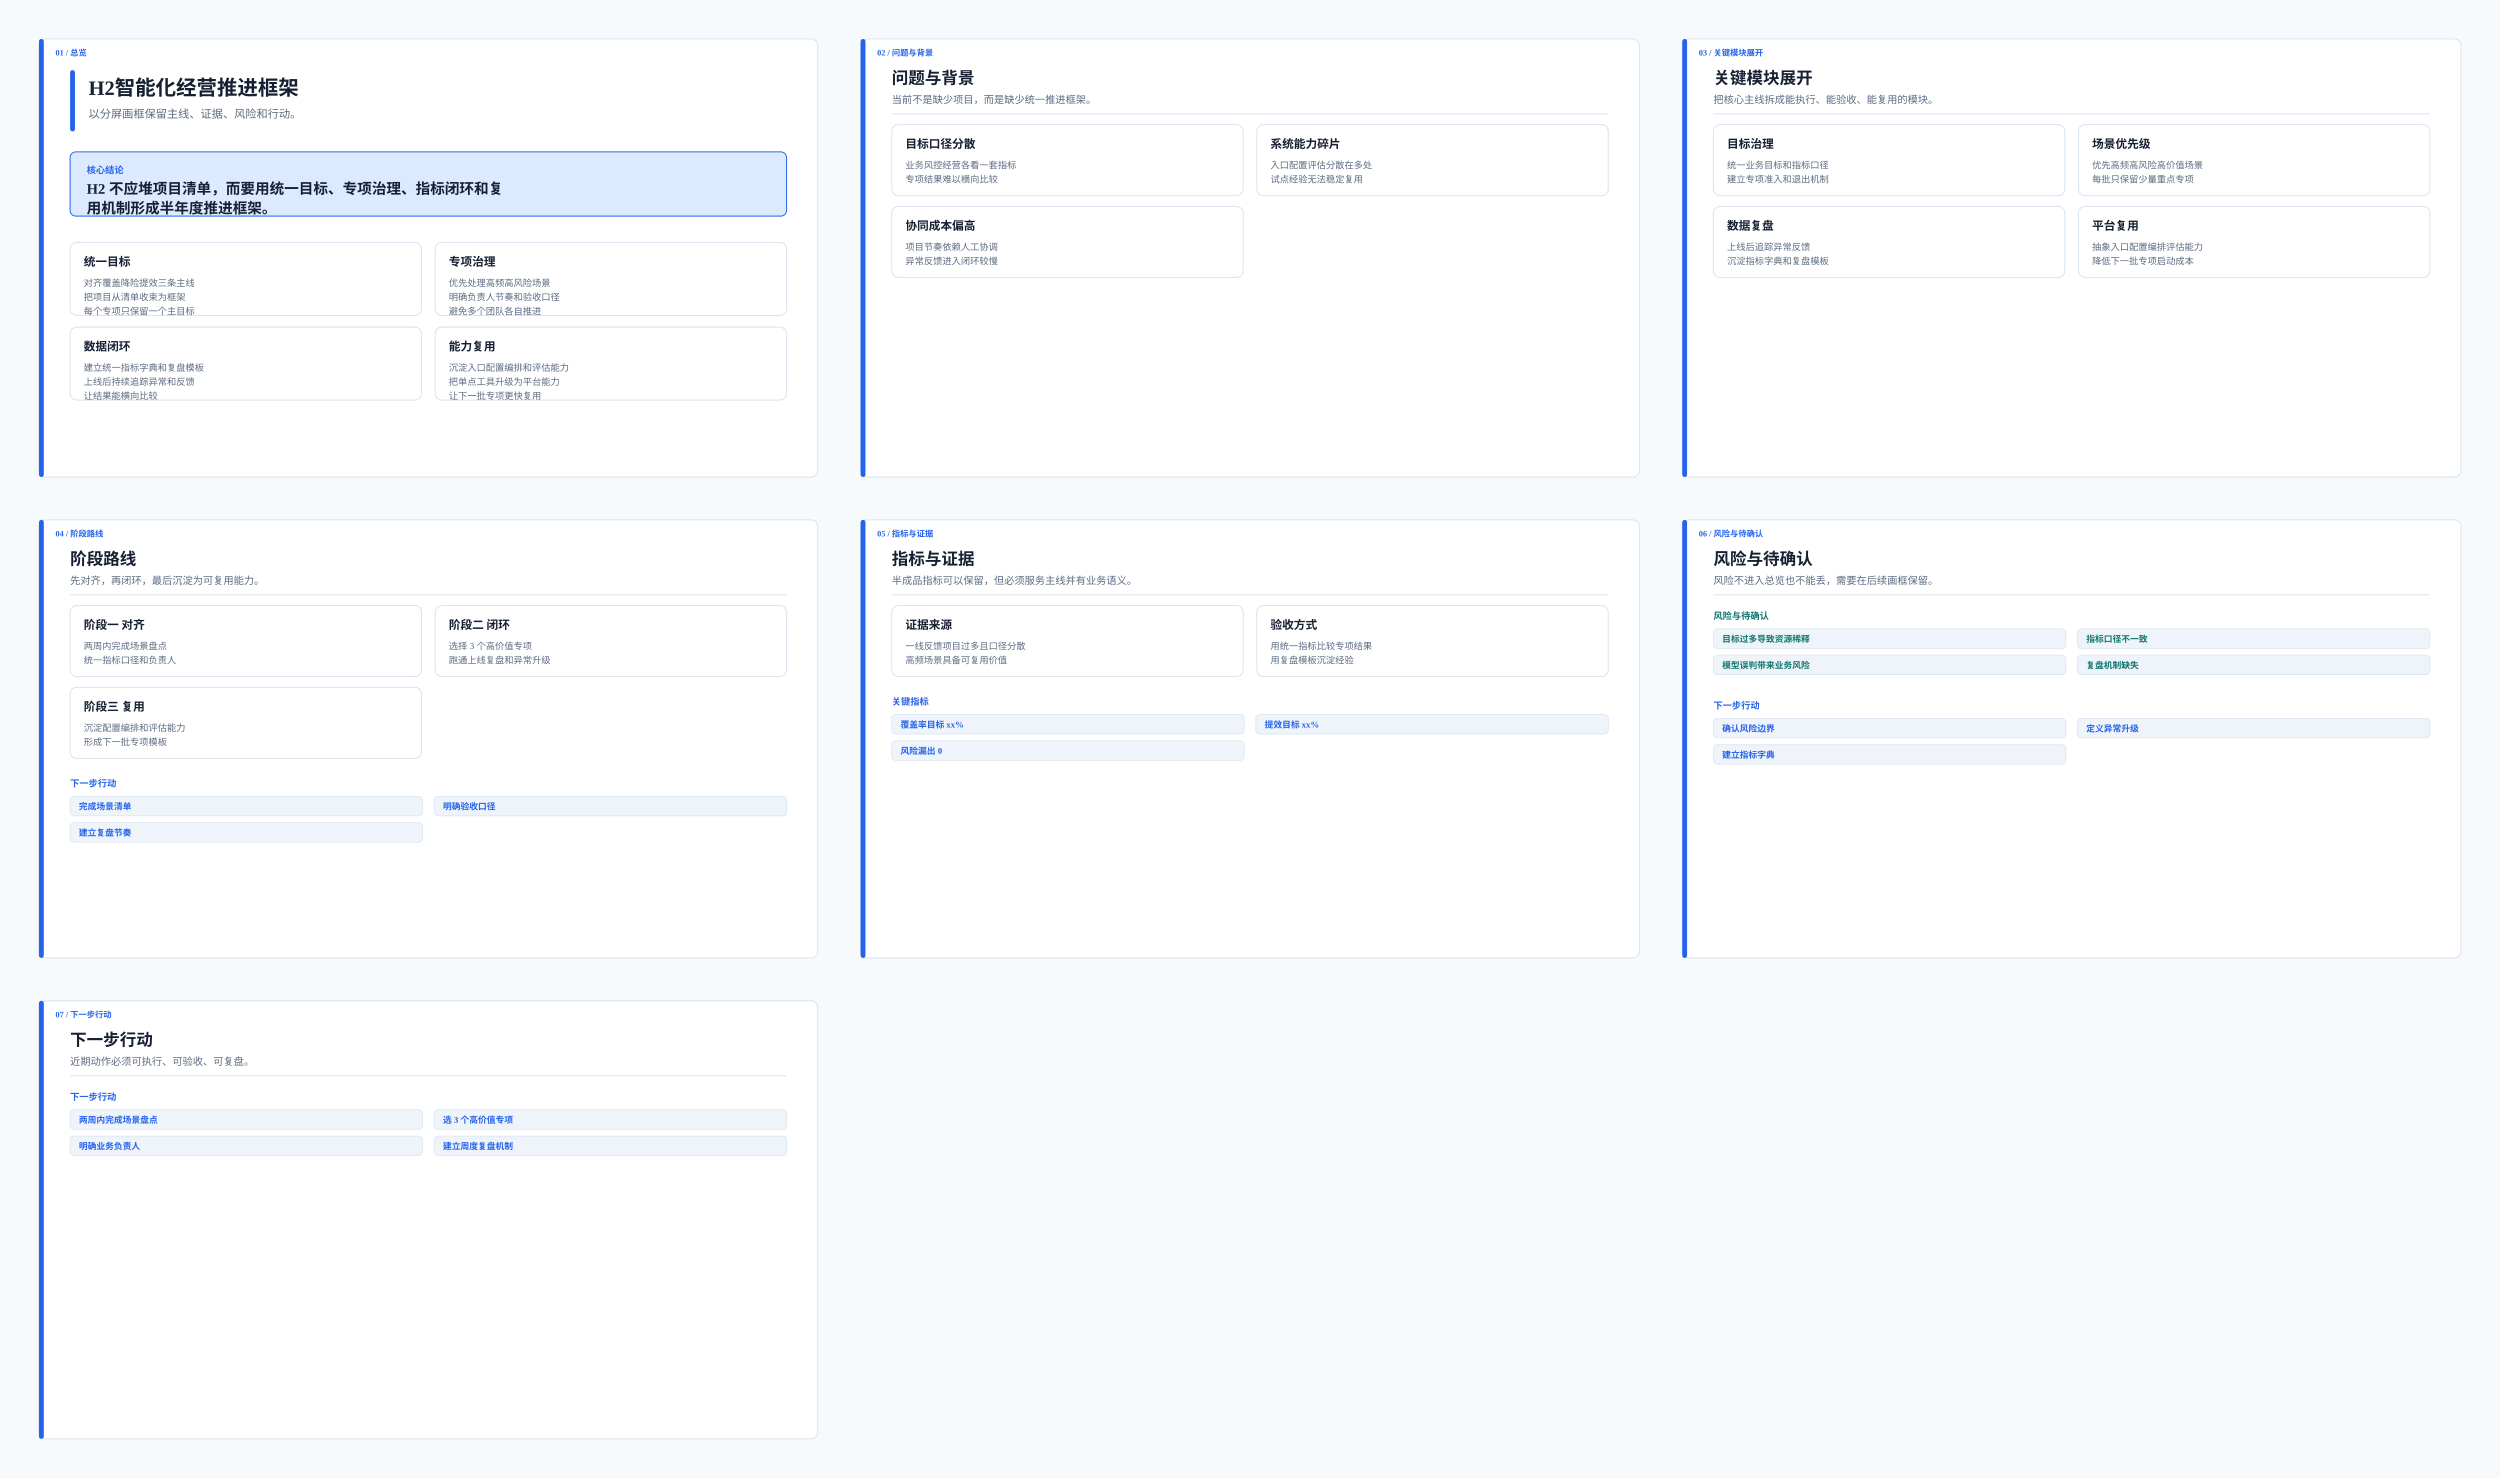
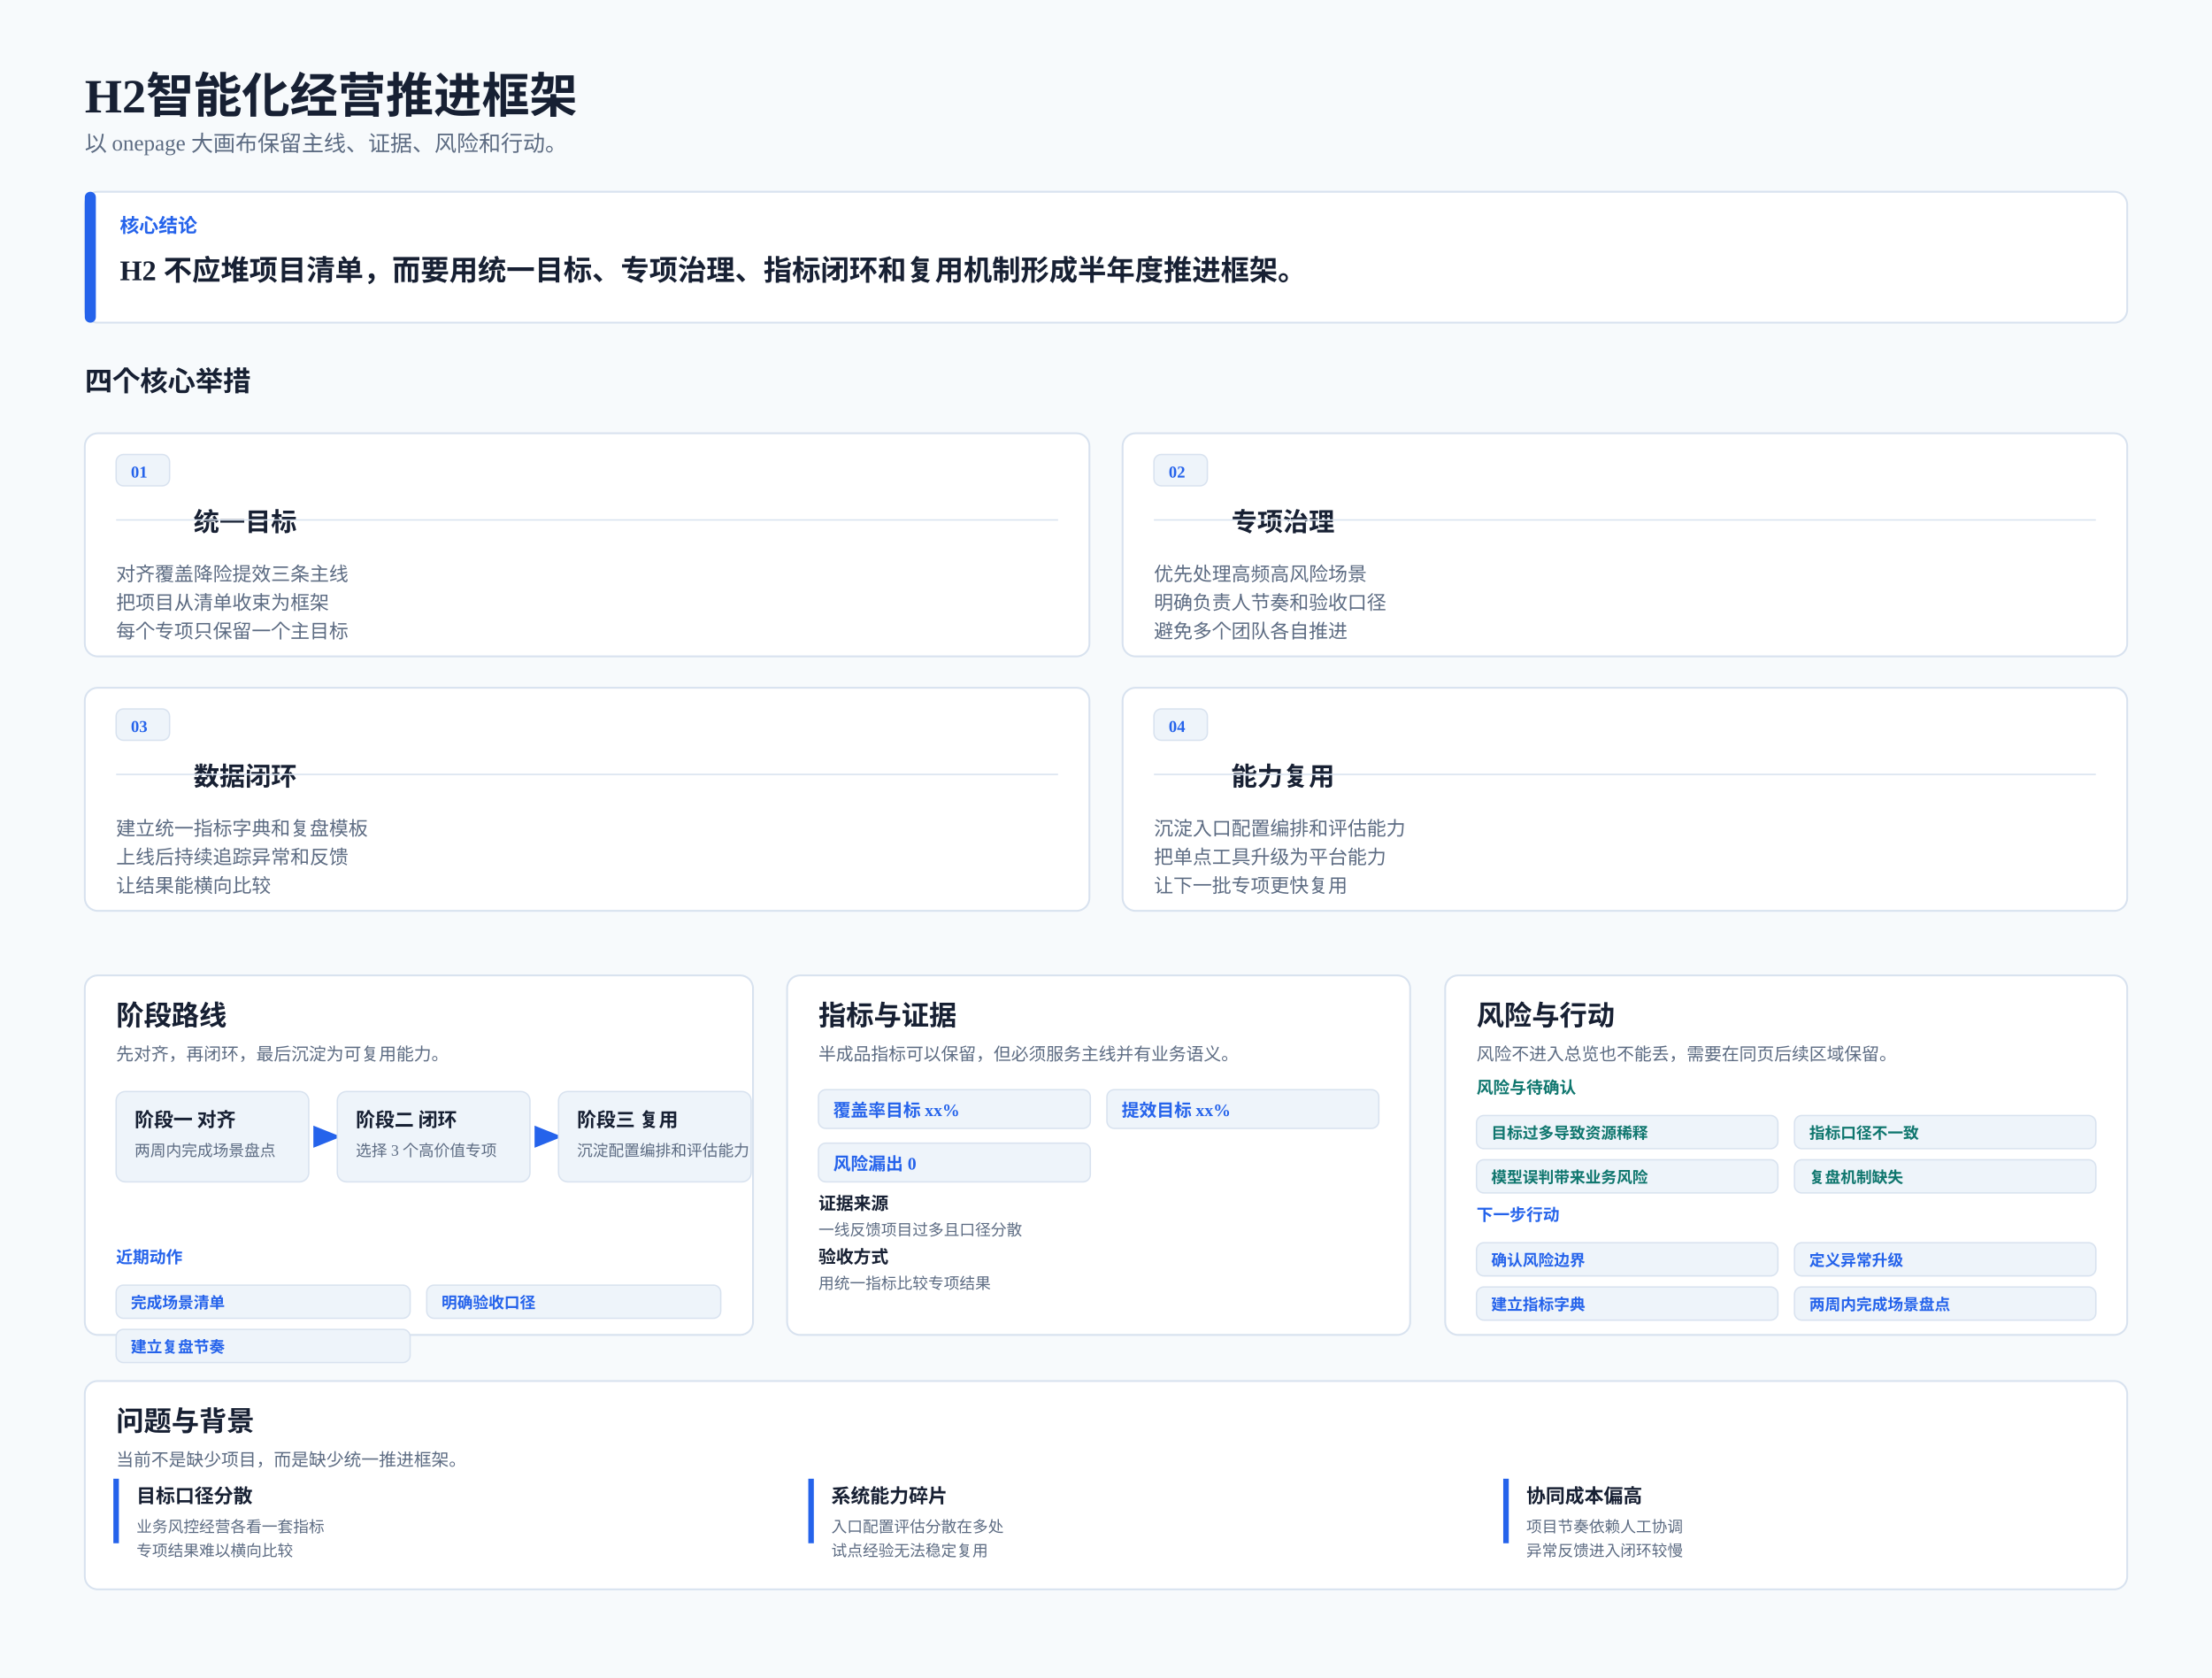
- <svg xmlns="http://www.w3.org/2000/svg" width="5136" height="3036" viewBox="0 0 5136 3036">
+ <svg xmlns="http://www.w3.org/2000/svg" width="2400" height="1820" viewBox="0 0 2400 1820">
  <defs>
    <marker id="arrow" markerWidth="12" markerHeight="12" refX="9" refY="4" orient="auto" markerUnits="strokeWidth">
      <path d="M0 0 L10 4 L0 8 z" fill="#2563EB" />
    </marker>
  </defs>
-   <rect x="0" y="0" width="5136" height="3036" fill="#F7FAFC" />
-   <rect x="80" y="80" width="1600" height="900" rx="14" fill="#FFFFFF" stroke="#D8E2EF" stroke-width="2" />
-   <rect x="80" y="80" width="10" height="900" rx="5" fill="#2563EB" />
-   <text x="114" y="114" font-size="17" fill="#2563EB" font-weight="700">
-     <tspan x="114" dy="0">01 / 总览</tspan>
-   </text>
-   <rect x="144" y="144" width="10" height="126" rx="5" fill="#2563EB" />
-   <text x="182" y="195" font-size="42" fill="#172033" font-weight="700">
-     <tspan x="182" dy="0">H2智能化经营推进框架</tspan>
-   </text>
-   <text x="182" y="242" font-size="23" fill="#5C6B82" font-weight="400">
-     <tspan x="182" dy="0">以分屏画框保留主线、证据、风险和行动。</tspan>
-   </text>
-   <rect x="144" y="312" width="1472" height="132" rx="12" fill="#DBEAFE" stroke="#2563EB" stroke-width="2" />
-   <text x="178" y="356" font-size="19" fill="#2563EB" font-weight="700">
-     <tspan x="178" dy="0">核心结论</tspan>
-   </text>
-   <text x="178" y="398" font-size="30" fill="#172033" font-weight="700">
-     <tspan x="178" dy="0">H2 不应堆项目清单，而要用统一目标、专项治理、指标闭环和复</tspan>
-     <tspan x="178" dy="40">用机制形成半年度推进框架。</tspan>
-   </text>
-   <rect x="144" y="498" width="722" height="150" rx="14" fill="#FFFFFF" stroke="#D8E2EF" stroke-width="2" />
-   <text x="172" y="546" font-size="24" fill="#172033" font-weight="700">
-     <tspan x="172" dy="0">统一目标</tspan>
-   </text>
-   <text x="172" y="588" font-size="19" fill="#5C6B82" font-weight="400">
-     <tspan x="172" dy="0">对齐覆盖降险提效三条主线</tspan>
-     <tspan x="172" dy="29">把项目从清单收束为框架</tspan>
-     <tspan x="172" dy="29">每个专项只保留一个主目标</tspan>
-   </text>
-   <rect x="894" y="498" width="722" height="150" rx="14" fill="#FFFFFF" stroke="#D8E2EF" stroke-width="2" />
-   <text x="922" y="546" font-size="24" fill="#172033" font-weight="700">
-     <tspan x="922" dy="0">专项治理</tspan>
-   </text>
-   <text x="922" y="588" font-size="19" fill="#5C6B82" font-weight="400">
-     <tspan x="922" dy="0">优先处理高频高风险场景</tspan>
-     <tspan x="922" dy="29">明确负责人节奏和验收口径</tspan>
-     <tspan x="922" dy="29">避免多个团队各自推进</tspan>
-   </text>
-   <rect x="144" y="672" width="722" height="150" rx="14" fill="#FFFFFF" stroke="#D8E2EF" stroke-width="2" />
-   <text x="172" y="720" font-size="24" fill="#172033" font-weight="700">
-     <tspan x="172" dy="0">数据闭环</tspan>
-   </text>
-   <text x="172" y="762" font-size="19" fill="#5C6B82" font-weight="400">
-     <tspan x="172" dy="0">建立统一指标字典和复盘模板</tspan>
-     <tspan x="172" dy="29">上线后持续追踪异常和反馈</tspan>
-     <tspan x="172" dy="29">让结果能横向比较</tspan>
-   </text>
-   <rect x="894" y="672" width="722" height="150" rx="14" fill="#FFFFFF" stroke="#D8E2EF" stroke-width="2" />
-   <text x="922" y="720" font-size="24" fill="#172033" font-weight="700">
-     <tspan x="922" dy="0">能力复用</tspan>
-   </text>
-   <text x="922" y="762" font-size="19" fill="#5C6B82" font-weight="400">
-     <tspan x="922" dy="0">沉淀入口配置编排和评估能力</tspan>
-     <tspan x="922" dy="29">把单点工具升级为平台能力</tspan>
-     <tspan x="922" dy="29">让下一批专项更快复用</tspan>
-   </text>
-   <rect x="1768" y="80" width="1600" height="900" rx="14" fill="#FFFFFF" stroke="#D8E2EF" stroke-width="2" />
-   <rect x="1768" y="80" width="10" height="900" rx="5" fill="#2563EB" />
-   <text x="1802" y="114" font-size="17" fill="#2563EB" font-weight="700">
-     <tspan x="1802" dy="0">02 / 问题与背景</tspan>
-   </text>
-   <text x="1832" y="172" font-size="34" fill="#172033" font-weight="700">
-     <tspan x="1832" dy="0">问题与背景</tspan>
-   </text>
-   <text x="1832" y="212" font-size="21" fill="#5C6B82" font-weight="400">
-     <tspan x="1832" dy="0">当前不是缺少项目，而是缺少统一推进框架。</tspan>
-   </text>
-   <line x1="1832" y1="234" x2="3304" y2="234" stroke="#D8E2EF" stroke-width="2" />
-   <rect x="1832" y="256" width="722" height="146" rx="14" fill="#FFFFFF" stroke="#D8E2EF" stroke-width="2" />
-   <text x="1860" y="304" font-size="24" fill="#172033" font-weight="700">
-     <tspan x="1860" dy="0">目标口径分散</tspan>
-   </text>
-   <text x="1860" y="346" font-size="19" fill="#5C6B82" font-weight="400">
-     <tspan x="1860" dy="0">业务风控经营各看一套指标</tspan>
-     <tspan x="1860" dy="29">专项结果难以横向比较</tspan>
-   </text>
-   <rect x="2582" y="256" width="722" height="146" rx="14" fill="#FFFFFF" stroke="#D8E2EF" stroke-width="2" />
-   <text x="2610" y="304" font-size="24" fill="#172033" font-weight="700">
-     <tspan x="2610" dy="0">系统能力碎片</tspan>
-   </text>
-   <text x="2610" y="346" font-size="19" fill="#5C6B82" font-weight="400">
-     <tspan x="2610" dy="0">入口配置评估分散在多处</tspan>
-     <tspan x="2610" dy="29">试点经验无法稳定复用</tspan>
-   </text>
-   <rect x="1832" y="424" width="722" height="146" rx="14" fill="#FFFFFF" stroke="#D8E2EF" stroke-width="2" />
-   <text x="1860" y="472" font-size="24" fill="#172033" font-weight="700">
-     <tspan x="1860" dy="0">协同成本偏高</tspan>
-   </text>
-   <text x="1860" y="514" font-size="19" fill="#5C6B82" font-weight="400">
-     <tspan x="1860" dy="0">项目节奏依赖人工协调</tspan>
-     <tspan x="1860" dy="29">异常反馈进入闭环较慢</tspan>
-   </text>
-   <rect x="3456" y="80" width="1600" height="900" rx="14" fill="#FFFFFF" stroke="#D8E2EF" stroke-width="2" />
-   <rect x="3456" y="80" width="10" height="900" rx="5" fill="#2563EB" />
-   <text x="3490" y="114" font-size="17" fill="#2563EB" font-weight="700">
-     <tspan x="3490" dy="0">03 / 关键模块展开</tspan>
-   </text>
-   <text x="3520" y="172" font-size="34" fill="#172033" font-weight="700">
-     <tspan x="3520" dy="0">关键模块展开</tspan>
-   </text>
-   <text x="3520" y="212" font-size="21" fill="#5C6B82" font-weight="400">
-     <tspan x="3520" dy="0">把核心主线拆成能执行、能验收、能复用的模块。</tspan>
-   </text>
-   <line x1="3520" y1="234" x2="4992" y2="234" stroke="#D8E2EF" stroke-width="2" />
-   <rect x="3520" y="256" width="722" height="146" rx="14" fill="#FFFFFF" stroke="#D8E2EF" stroke-width="2" />
-   <text x="3548" y="304" font-size="24" fill="#172033" font-weight="700">
-     <tspan x="3548" dy="0">目标治理</tspan>
-   </text>
-   <text x="3548" y="346" font-size="19" fill="#5C6B82" font-weight="400">
-     <tspan x="3548" dy="0">统一业务目标和指标口径</tspan>
-     <tspan x="3548" dy="29">建立专项准入和退出机制</tspan>
-   </text>
-   <rect x="4270" y="256" width="722" height="146" rx="14" fill="#FFFFFF" stroke="#D8E2EF" stroke-width="2" />
-   <text x="4298" y="304" font-size="24" fill="#172033" font-weight="700">
-     <tspan x="4298" dy="0">场景优先级</tspan>
-   </text>
-   <text x="4298" y="346" font-size="19" fill="#5C6B82" font-weight="400">
-     <tspan x="4298" dy="0">优先高频高风险高价值场景</tspan>
-     <tspan x="4298" dy="29">每批只保留少量重点专项</tspan>
-   </text>
-   <rect x="3520" y="424" width="722" height="146" rx="14" fill="#FFFFFF" stroke="#D8E2EF" stroke-width="2" />
-   <text x="3548" y="472" font-size="24" fill="#172033" font-weight="700">
-     <tspan x="3548" dy="0">数据复盘</tspan>
-   </text>
-   <text x="3548" y="514" font-size="19" fill="#5C6B82" font-weight="400">
-     <tspan x="3548" dy="0">上线后追踪异常反馈</tspan>
-     <tspan x="3548" dy="29">沉淀指标字典和复盘模板</tspan>
-   </text>
-   <rect x="4270" y="424" width="722" height="146" rx="14" fill="#FFFFFF" stroke="#D8E2EF" stroke-width="2" />
-   <text x="4298" y="472" font-size="24" fill="#172033" font-weight="700">
-     <tspan x="4298" dy="0">平台复用</tspan>
-   </text>
-   <text x="4298" y="514" font-size="19" fill="#5C6B82" font-weight="400">
-     <tspan x="4298" dy="0">抽象入口配置编排评估能力</tspan>
-     <tspan x="4298" dy="29">降低下一批专项启动成本</tspan>
-   </text>
-   <rect x="80" y="1068" width="1600" height="900" rx="14" fill="#FFFFFF" stroke="#D8E2EF" stroke-width="2" />
-   <rect x="80" y="1068" width="10" height="900" rx="5" fill="#2563EB" />
-   <text x="114" y="1102" font-size="17" fill="#2563EB" font-weight="700">
-     <tspan x="114" dy="0">04 / 阶段路线</tspan>
-   </text>
-   <text x="144" y="1160" font-size="34" fill="#172033" font-weight="700">
-     <tspan x="144" dy="0">阶段路线</tspan>
-   </text>
-   <text x="144" y="1200" font-size="21" fill="#5C6B82" font-weight="400">
-     <tspan x="144" dy="0">先对齐，再闭环，最后沉淀为可复用能力。</tspan>
-   </text>
-   <line x1="144" y1="1222" x2="1616" y2="1222" stroke="#D8E2EF" stroke-width="2" />
-   <rect x="144" y="1244" width="722" height="146" rx="14" fill="#FFFFFF" stroke="#D8E2EF" stroke-width="2" />
-   <text x="172" y="1292" font-size="24" fill="#172033" font-weight="700">
-     <tspan x="172" dy="0">阶段一 对齐</tspan>
-   </text>
-   <text x="172" y="1334" font-size="19" fill="#5C6B82" font-weight="400">
-     <tspan x="172" dy="0">两周内完成场景盘点</tspan>
-     <tspan x="172" dy="29">统一指标口径和负责人</tspan>
-   </text>
-   <rect x="894" y="1244" width="722" height="146" rx="14" fill="#FFFFFF" stroke="#D8E2EF" stroke-width="2" />
-   <text x="922" y="1292" font-size="24" fill="#172033" font-weight="700">
-     <tspan x="922" dy="0">阶段二 闭环</tspan>
-   </text>
-   <text x="922" y="1334" font-size="19" fill="#5C6B82" font-weight="400">
-     <tspan x="922" dy="0">选择 3 个高价值专项</tspan>
-     <tspan x="922" dy="29">跑通上线复盘和异常升级</tspan>
-   </text>
-   <rect x="144" y="1412" width="722" height="146" rx="14" fill="#FFFFFF" stroke="#D8E2EF" stroke-width="2" />
-   <text x="172" y="1460" font-size="24" fill="#172033" font-weight="700">
-     <tspan x="172" dy="0">阶段三 复用</tspan>
-   </text>
-   <text x="172" y="1502" font-size="19" fill="#5C6B82" font-weight="400">
-     <tspan x="172" dy="0">沉淀配置编排和评估能力</tspan>
-     <tspan x="172" dy="29">形成下一批专项模板</tspan>
-   </text>
-   <text x="144" y="1616" font-size="19" fill="#2563EB" font-weight="700">
-     <tspan x="144" dy="0">下一步行动</tspan>
-   </text>
-   <rect x="144" y="1636" width="724" height="40" rx="8" fill="#EEF4FA" stroke="#D8E2EF" stroke-width="1.5" />
-   <text x="162" y="1663" font-size="18" fill="#2563EB" font-weight="700">
-     <tspan x="162" dy="0">完成场景清单</tspan>
-   </text>
-   <rect x="892" y="1636" width="724" height="40" rx="8" fill="#EEF4FA" stroke="#D8E2EF" stroke-width="1.5" />
-   <text x="910" y="1663" font-size="18" fill="#2563EB" font-weight="700">
-     <tspan x="910" dy="0">明确验收口径</tspan>
-   </text>
-   <rect x="144" y="1690" width="724" height="40" rx="8" fill="#EEF4FA" stroke="#D8E2EF" stroke-width="1.5" />
-   <text x="162" y="1717" font-size="18" fill="#2563EB" font-weight="700">
-     <tspan x="162" dy="0">建立复盘节奏</tspan>
-   </text>
-   <rect x="1768" y="1068" width="1600" height="900" rx="14" fill="#FFFFFF" stroke="#D8E2EF" stroke-width="2" />
-   <rect x="1768" y="1068" width="10" height="900" rx="5" fill="#2563EB" />
-   <text x="1802" y="1102" font-size="17" fill="#2563EB" font-weight="700">
-     <tspan x="1802" dy="0">05 / 指标与证据</tspan>
-   </text>
-   <text x="1832" y="1160" font-size="34" fill="#172033" font-weight="700">
-     <tspan x="1832" dy="0">指标与证据</tspan>
-   </text>
-   <text x="1832" y="1200" font-size="21" fill="#5C6B82" font-weight="400">
-     <tspan x="1832" dy="0">半成品指标可以保留，但必须服务主线并有业务语义。</tspan>
-   </text>
-   <line x1="1832" y1="1222" x2="3304" y2="1222" stroke="#D8E2EF" stroke-width="2" />
-   <rect x="1832" y="1244" width="722" height="146" rx="14" fill="#FFFFFF" stroke="#D8E2EF" stroke-width="2" />
-   <text x="1860" y="1292" font-size="24" fill="#172033" font-weight="700">
-     <tspan x="1860" dy="0">证据来源</tspan>
-   </text>
-   <text x="1860" y="1334" font-size="19" fill="#5C6B82" font-weight="400">
-     <tspan x="1860" dy="0">一线反馈项目过多且口径分散</tspan>
-     <tspan x="1860" dy="29">高频场景具备可复用价值</tspan>
-   </text>
-   <rect x="2582" y="1244" width="722" height="146" rx="14" fill="#FFFFFF" stroke="#D8E2EF" stroke-width="2" />
-   <text x="2610" y="1292" font-size="24" fill="#172033" font-weight="700">
-     <tspan x="2610" dy="0">验收方式</tspan>
-   </text>
-   <text x="2610" y="1334" font-size="19" fill="#5C6B82" font-weight="400">
-     <tspan x="2610" dy="0">用统一指标比较专项结果</tspan>
-     <tspan x="2610" dy="29">用复盘模板沉淀经验</tspan>
-   </text>
-   <text x="1832" y="1448" font-size="19" fill="#2563EB" font-weight="700">
-     <tspan x="1832" dy="0">关键指标</tspan>
-   </text>
-   <rect x="1832" y="1468" width="724" height="40" rx="8" fill="#EEF4FA" stroke="#D8E2EF" stroke-width="1.5" />
-   <text x="1850" y="1495" font-size="18" fill="#2563EB" font-weight="700">
-     <tspan x="1850" dy="0">覆盖率目标 xx%</tspan>
-   </text>
-   <rect x="2580" y="1468" width="724" height="40" rx="8" fill="#EEF4FA" stroke="#D8E2EF" stroke-width="1.5" />
-   <text x="2598" y="1495" font-size="18" fill="#2563EB" font-weight="700">
-     <tspan x="2598" dy="0">提效目标 xx%</tspan>
-   </text>
-   <rect x="1832" y="1522" width="724" height="40" rx="8" fill="#EEF4FA" stroke="#D8E2EF" stroke-width="1.5" />
-   <text x="1850" y="1549" font-size="18" fill="#2563EB" font-weight="700">
-     <tspan x="1850" dy="0">风险漏出 0</tspan>
-   </text>
-   <rect x="3456" y="1068" width="1600" height="900" rx="14" fill="#FFFFFF" stroke="#D8E2EF" stroke-width="2" />
-   <rect x="3456" y="1068" width="10" height="900" rx="5" fill="#2563EB" />
-   <text x="3490" y="1102" font-size="17" fill="#2563EB" font-weight="700">
-     <tspan x="3490" dy="0">06 / 风险与待确认</tspan>
-   </text>
-   <text x="3520" y="1160" font-size="34" fill="#172033" font-weight="700">
-     <tspan x="3520" dy="0">风险与待确认</tspan>
-   </text>
-   <text x="3520" y="1200" font-size="21" fill="#5C6B82" font-weight="400">
-     <tspan x="3520" dy="0">风险不进入总览也不能丢，需要在后续画框保留。</tspan>
-   </text>
-   <line x1="3520" y1="1222" x2="4992" y2="1222" stroke="#D8E2EF" stroke-width="2" />
-   <text x="3520" y="1272" font-size="19" fill="#0F766E" font-weight="700">
-     <tspan x="3520" dy="0">风险与待确认</tspan>
-   </text>
-   <rect x="3520" y="1292" width="724" height="40" rx="8" fill="#EEF4FA" stroke="#D8E2EF" stroke-width="1.5" />
-   <text x="3538" y="1319" font-size="18" fill="#0F766E" font-weight="700">
-     <tspan x="3538" dy="0">目标过多导致资源稀释</tspan>
-   </text>
-   <rect x="4268" y="1292" width="724" height="40" rx="8" fill="#EEF4FA" stroke="#D8E2EF" stroke-width="1.5" />
-   <text x="4286" y="1319" font-size="18" fill="#0F766E" font-weight="700">
-     <tspan x="4286" dy="0">指标口径不一致</tspan>
-   </text>
-   <rect x="3520" y="1346" width="724" height="40" rx="8" fill="#EEF4FA" stroke="#D8E2EF" stroke-width="1.5" />
-   <text x="3538" y="1373" font-size="18" fill="#0F766E" font-weight="700">
-     <tspan x="3538" dy="0">模型误判带来业务风险</tspan>
-   </text>
-   <rect x="4268" y="1346" width="724" height="40" rx="8" fill="#EEF4FA" stroke="#D8E2EF" stroke-width="1.5" />
-   <text x="4286" y="1373" font-size="18" fill="#0F766E" font-weight="700">
-     <tspan x="4286" dy="0">复盘机制缺失</tspan>
-   </text>
-   <text x="3520" y="1456" font-size="19" fill="#2563EB" font-weight="700">
-     <tspan x="3520" dy="0">下一步行动</tspan>
-   </text>
-   <rect x="3520" y="1476" width="724" height="40" rx="8" fill="#EEF4FA" stroke="#D8E2EF" stroke-width="1.5" />
-   <text x="3538" y="1503" font-size="18" fill="#2563EB" font-weight="700">
-     <tspan x="3538" dy="0">确认风险边界</tspan>
-   </text>
-   <rect x="4268" y="1476" width="724" height="40" rx="8" fill="#EEF4FA" stroke="#D8E2EF" stroke-width="1.5" />
-   <text x="4286" y="1503" font-size="18" fill="#2563EB" font-weight="700">
-     <tspan x="4286" dy="0">定义异常升级</tspan>
-   </text>
-   <rect x="3520" y="1530" width="724" height="40" rx="8" fill="#EEF4FA" stroke="#D8E2EF" stroke-width="1.5" />
-   <text x="3538" y="1557" font-size="18" fill="#2563EB" font-weight="700">
-     <tspan x="3538" dy="0">建立指标字典</tspan>
-   </text>
-   <rect x="80" y="2056" width="1600" height="900" rx="14" fill="#FFFFFF" stroke="#D8E2EF" stroke-width="2" />
-   <rect x="80" y="2056" width="10" height="900" rx="5" fill="#2563EB" />
-   <text x="114" y="2090" font-size="17" fill="#2563EB" font-weight="700">
-     <tspan x="114" dy="0">07 / 下一步行动</tspan>
-   </text>
-   <text x="144" y="2148" font-size="34" fill="#172033" font-weight="700">
-     <tspan x="144" dy="0">下一步行动</tspan>
-   </text>
-   <text x="144" y="2188" font-size="21" fill="#5C6B82" font-weight="400">
-     <tspan x="144" dy="0">近期动作必须可执行、可验收、可复盘。</tspan>
-   </text>
-   <line x1="144" y1="2210" x2="1616" y2="2210" stroke="#D8E2EF" stroke-width="2" />
-   <text x="144" y="2260" font-size="19" fill="#2563EB" font-weight="700">
-     <tspan x="144" dy="0">下一步行动</tspan>
-   </text>
-   <rect x="144" y="2280" width="724" height="40" rx="8" fill="#EEF4FA" stroke="#D8E2EF" stroke-width="1.5" />
-   <text x="162" y="2307" font-size="18" fill="#2563EB" font-weight="700">
-     <tspan x="162" dy="0">两周内完成场景盘点</tspan>
-   </text>
-   <rect x="892" y="2280" width="724" height="40" rx="8" fill="#EEF4FA" stroke="#D8E2EF" stroke-width="1.5" />
-   <text x="910" y="2307" font-size="18" fill="#2563EB" font-weight="700">
-     <tspan x="910" dy="0">选 3 个高价值专项</tspan>
-   </text>
-   <rect x="144" y="2334" width="724" height="40" rx="8" fill="#EEF4FA" stroke="#D8E2EF" stroke-width="1.5" />
-   <text x="162" y="2361" font-size="18" fill="#2563EB" font-weight="700">
-     <tspan x="162" dy="0">明确业务负责人</tspan>
-   </text>
-   <rect x="892" y="2334" width="724" height="40" rx="8" fill="#EEF4FA" stroke="#D8E2EF" stroke-width="1.5" />
-   <text x="910" y="2361" font-size="18" fill="#2563EB" font-weight="700">
-     <tspan x="910" dy="0">建立周度复盘机制</tspan>
+   <rect x="0" y="0" width="2400" height="1820" fill="#F7FAFC" />
+   <text x="92" y="122" font-size="52" fill="#172033" font-weight="700">
+     <tspan x="92" dy="0">H2智能化经营推进框架</tspan>
+   </text>
+   <text x="92" y="164" font-size="24" fill="#5C6B82" font-weight="400">
+     <tspan x="92" dy="0">以 onepage 大画布保留主线、证据、风险和行动。</tspan>
+   </text>
+   <rect x="92" y="208" width="2216" height="142" rx="14" fill="#FFFFFF" stroke="#D8E2EF" stroke-width="2" />
+   <rect x="92" y="208" width="12" height="142" rx="6" fill="#2563EB" />
+   <text x="130" y="252" font-size="21" fill="#2563EB" font-weight="700">
+     <tspan x="130" dy="0">核心结论</tspan>
+   </text>
+   <text x="130" y="304" font-size="31" fill="#172033" font-weight="700">
+     <tspan x="130" dy="0">H2 不应堆项目清单，而要用统一目标、专项治理、指标闭环和复用机制形成半年度推进框架。</tspan>
+   </text>
+   <text x="92" y="424" font-size="30" fill="#172033" font-weight="700">
+     <tspan x="92" dy="0">四个核心举措</tspan>
+   </text>
+   <rect x="92" y="470" width="1090" height="242" rx="14" fill="#FFFFFF" stroke="#D8E2EF" stroke-width="2" />
+   <rect x="126" y="493" width="58" height="34" rx="8" fill="#EEF4FA" stroke="#D8E2EF" stroke-width="1.5" />
+   <text x="142" y="518" font-size="18" fill="#2563EB" font-weight="700">
+     <tspan x="142" dy="0">01</tspan>
+   </text>
+   <text x="210" y="576" font-size="28" fill="#172033" font-weight="700">
+     <tspan x="210" dy="0">统一目标</tspan>
+   </text>
+   <line x1="126" y1="564" x2="1148" y2="564" stroke="#D8E2EF" stroke-width="1.5" />
+   <text x="126" y="630" font-size="21" fill="#5C6B82" font-weight="400">
+     <tspan x="126" dy="0">对齐覆盖降险提效三条主线</tspan>
+     <tspan x="126" dy="31">把项目从清单收束为框架</tspan>
+     <tspan x="126" dy="31">每个专项只保留一个主目标</tspan>
+   </text>
+   <rect x="1218" y="470" width="1090" height="242" rx="14" fill="#FFFFFF" stroke="#D8E2EF" stroke-width="2" />
+   <rect x="1252" y="493" width="58" height="34" rx="8" fill="#EEF4FA" stroke="#D8E2EF" stroke-width="1.5" />
+   <text x="1268" y="518" font-size="18" fill="#2563EB" font-weight="700">
+     <tspan x="1268" dy="0">02</tspan>
+   </text>
+   <text x="1336" y="576" font-size="28" fill="#172033" font-weight="700">
+     <tspan x="1336" dy="0">专项治理</tspan>
+   </text>
+   <line x1="1252" y1="564" x2="2274" y2="564" stroke="#D8E2EF" stroke-width="1.5" />
+   <text x="1252" y="630" font-size="21" fill="#5C6B82" font-weight="400">
+     <tspan x="1252" dy="0">优先处理高频高风险场景</tspan>
+     <tspan x="1252" dy="31">明确负责人节奏和验收口径</tspan>
+     <tspan x="1252" dy="31">避免多个团队各自推进</tspan>
+   </text>
+   <rect x="92" y="746" width="1090" height="242" rx="14" fill="#FFFFFF" stroke="#D8E2EF" stroke-width="2" />
+   <rect x="126" y="769" width="58" height="34" rx="8" fill="#EEF4FA" stroke="#D8E2EF" stroke-width="1.5" />
+   <text x="142" y="794" font-size="18" fill="#2563EB" font-weight="700">
+     <tspan x="142" dy="0">03</tspan>
+   </text>
+   <text x="210" y="852" font-size="28" fill="#172033" font-weight="700">
+     <tspan x="210" dy="0">数据闭环</tspan>
+   </text>
+   <line x1="126" y1="840" x2="1148" y2="840" stroke="#D8E2EF" stroke-width="1.5" />
+   <text x="126" y="906" font-size="21" fill="#5C6B82" font-weight="400">
+     <tspan x="126" dy="0">建立统一指标字典和复盘模板</tspan>
+     <tspan x="126" dy="31">上线后持续追踪异常和反馈</tspan>
+     <tspan x="126" dy="31">让结果能横向比较</tspan>
+   </text>
+   <rect x="1218" y="746" width="1090" height="242" rx="14" fill="#FFFFFF" stroke="#D8E2EF" stroke-width="2" />
+   <rect x="1252" y="769" width="58" height="34" rx="8" fill="#EEF4FA" stroke="#D8E2EF" stroke-width="1.5" />
+   <text x="1268" y="794" font-size="18" fill="#2563EB" font-weight="700">
+     <tspan x="1268" dy="0">04</tspan>
+   </text>
+   <text x="1336" y="852" font-size="28" fill="#172033" font-weight="700">
+     <tspan x="1336" dy="0">能力复用</tspan>
+   </text>
+   <line x1="1252" y1="840" x2="2274" y2="840" stroke="#D8E2EF" stroke-width="1.5" />
+   <text x="1252" y="906" font-size="21" fill="#5C6B82" font-weight="400">
+     <tspan x="1252" dy="0">沉淀入口配置编排和评估能力</tspan>
+     <tspan x="1252" dy="31">把单点工具升级为平台能力</tspan>
+     <tspan x="1252" dy="31">让下一批专项更快复用</tspan>
+   </text>
+   <rect x="92" y="1058" width="725" height="390" rx="14" fill="#FFFFFF" stroke="#D8E2EF" stroke-width="2" />
+   <text x="126" y="1112" font-size="30" fill="#172033" font-weight="700">
+     <tspan x="126" dy="0">阶段路线</tspan>
+   </text>
+   <text x="126" y="1150" font-size="19" fill="#5C6B82" font-weight="400">
+     <tspan x="126" dy="0">先对齐，再闭环，最后沉淀为可复用能力。</tspan>
+   </text>
+   <rect x="126" y="1184" width="209" height="98" rx="10" fill="#EEF4FA" stroke="#D8E2EF" stroke-width="1.5" />
+   <text x="146" y="1222" font-size="21" fill="#172033" font-weight="700">
+     <tspan x="146" dy="0">阶段一 对齐</tspan>
+   </text>
+   <text x="146" y="1254" font-size="17" fill="#5C6B82" font-weight="400">
+     <tspan x="146" dy="0">两周内完成场景盘点</tspan>
+   </text>
+   <line x1="345" y1="1233" x2="367" y2="1233" stroke="#2563EB" stroke-width="3" marker-end="url(#arrow)" />
+   <rect x="366" y="1184" width="209" height="98" rx="10" fill="#EEF4FA" stroke="#D8E2EF" stroke-width="1.5" />
+   <text x="386" y="1222" font-size="21" fill="#172033" font-weight="700">
+     <tspan x="386" dy="0">阶段二 闭环</tspan>
+   </text>
+   <text x="386" y="1254" font-size="17" fill="#5C6B82" font-weight="400">
+     <tspan x="386" dy="0">选择 3 个高价值专项</tspan>
+   </text>
+   <line x1="585" y1="1233" x2="607" y2="1233" stroke="#2563EB" stroke-width="3" marker-end="url(#arrow)" />
+   <rect x="606" y="1184" width="209" height="98" rx="10" fill="#EEF4FA" stroke="#D8E2EF" stroke-width="1.5" />
+   <text x="626" y="1222" font-size="21" fill="#172033" font-weight="700">
+     <tspan x="626" dy="0">阶段三 复用</tspan>
+   </text>
+   <text x="626" y="1254" font-size="17" fill="#5C6B82" font-weight="400">
+     <tspan x="626" dy="0">沉淀配置编排和评估能力</tspan>
+   </text>
+   <text x="126" y="1370" font-size="18" fill="#2563EB" font-weight="700">
+     <tspan x="126" dy="0">近期动作</tspan>
+   </text>
+   <rect x="126" y="1394" width="319" height="36" rx="8" fill="#EEF4FA" stroke="#D8E2EF" stroke-width="1.5" />
+   <text x="142" y="1419" font-size="17" fill="#2563EB" font-weight="700">
+     <tspan x="142" dy="0">完成场景清单</tspan>
+   </text>
+   <rect x="463" y="1394" width="319" height="36" rx="8" fill="#EEF4FA" stroke="#D8E2EF" stroke-width="1.5" />
+   <text x="479" y="1419" font-size="17" fill="#2563EB" font-weight="700">
+     <tspan x="479" dy="0">明确验收口径</tspan>
+   </text>
+   <rect x="126" y="1442" width="319" height="36" rx="8" fill="#EEF4FA" stroke="#D8E2EF" stroke-width="1.5" />
+   <text x="142" y="1467" font-size="17" fill="#2563EB" font-weight="700">
+     <tspan x="142" dy="0">建立复盘节奏</tspan>
+   </text>
+   <rect x="854" y="1058" width="676" height="390" rx="14" fill="#FFFFFF" stroke="#D8E2EF" stroke-width="2" />
+   <text x="888" y="1112" font-size="30" fill="#172033" font-weight="700">
+     <tspan x="888" dy="0">指标与证据</tspan>
+   </text>
+   <text x="888" y="1150" font-size="19" fill="#5C6B82" font-weight="400">
+     <tspan x="888" dy="0">半成品指标可以保留，但必须服务主线并有业务语义。</tspan>
+   </text>
+   <rect x="888" y="1182" width="295" height="42" rx="8" fill="#EEF4FA" stroke="#D8E2EF" stroke-width="1.5" />
+   <text x="904" y="1211" font-size="19" fill="#2563EB" font-weight="700">
+     <tspan x="904" dy="0">覆盖率目标 xx%</tspan>
+   </text>
+   <rect x="1201" y="1182" width="295" height="42" rx="8" fill="#EEF4FA" stroke="#D8E2EF" stroke-width="1.5" />
+   <text x="1217" y="1211" font-size="19" fill="#2563EB" font-weight="700">
+     <tspan x="1217" dy="0">提效目标 xx%</tspan>
+   </text>
+   <rect x="888" y="1240" width="295" height="42" rx="8" fill="#EEF4FA" stroke="#D8E2EF" stroke-width="1.5" />
+   <text x="904" y="1269" font-size="19" fill="#2563EB" font-weight="700">
+     <tspan x="904" dy="0">风险漏出 0</tspan>
+   </text>
+   <text x="888" y="1312" font-size="19" fill="#172033" font-weight="700">
+     <tspan x="888" dy="0">证据来源</tspan>
+   </text>
+   <text x="888" y="1340" font-size="17" fill="#5C6B82" font-weight="400">
+     <tspan x="888" dy="0">一线反馈项目过多且口径分散</tspan>
+   </text>
+   <text x="888" y="1370" font-size="19" fill="#172033" font-weight="700">
+     <tspan x="888" dy="0">验收方式</tspan>
+   </text>
+   <text x="888" y="1398" font-size="17" fill="#5C6B82" font-weight="400">
+     <tspan x="888" dy="0">用统一指标比较专项结果</tspan>
+   </text>
+   <rect x="1568" y="1058" width="740" height="390" rx="14" fill="#FFFFFF" stroke="#D8E2EF" stroke-width="2" />
+   <text x="1602" y="1112" font-size="30" fill="#172033" font-weight="700">
+     <tspan x="1602" dy="0">风险与行动</tspan>
+   </text>
+   <text x="1602" y="1150" font-size="19" fill="#5C6B82" font-weight="400">
+     <tspan x="1602" dy="0">风险不进入总览也不能丢，需要在同页后续区域保留。</tspan>
+   </text>
+   <text x="1602" y="1186" font-size="18" fill="#0F766E" font-weight="700">
+     <tspan x="1602" dy="0">风险与待确认</tspan>
+   </text>
+   <rect x="1602" y="1210" width="327" height="36" rx="8" fill="#EEF4FA" stroke="#D8E2EF" stroke-width="1.5" />
+   <text x="1618" y="1235" font-size="17" fill="#0F766E" font-weight="700">
+     <tspan x="1618" dy="0">目标过多导致资源稀释</tspan>
+   </text>
+   <rect x="1947" y="1210" width="327" height="36" rx="8" fill="#EEF4FA" stroke="#D8E2EF" stroke-width="1.5" />
+   <text x="1963" y="1235" font-size="17" fill="#0F766E" font-weight="700">
+     <tspan x="1963" dy="0">指标口径不一致</tspan>
+   </text>
+   <rect x="1602" y="1258" width="327" height="36" rx="8" fill="#EEF4FA" stroke="#D8E2EF" stroke-width="1.5" />
+   <text x="1618" y="1283" font-size="17" fill="#0F766E" font-weight="700">
+     <tspan x="1618" dy="0">模型误判带来业务风险</tspan>
+   </text>
+   <rect x="1947" y="1258" width="327" height="36" rx="8" fill="#EEF4FA" stroke="#D8E2EF" stroke-width="1.5" />
+   <text x="1963" y="1283" font-size="17" fill="#0F766E" font-weight="700">
+     <tspan x="1963" dy="0">复盘机制缺失</tspan>
+   </text>
+   <text x="1602" y="1324" font-size="18" fill="#2563EB" font-weight="700">
+     <tspan x="1602" dy="0">下一步行动</tspan>
+   </text>
+   <rect x="1602" y="1348" width="327" height="36" rx="8" fill="#EEF4FA" stroke="#D8E2EF" stroke-width="1.5" />
+   <text x="1618" y="1373" font-size="17" fill="#2563EB" font-weight="700">
+     <tspan x="1618" dy="0">确认风险边界</tspan>
+   </text>
+   <rect x="1947" y="1348" width="327" height="36" rx="8" fill="#EEF4FA" stroke="#D8E2EF" stroke-width="1.5" />
+   <text x="1963" y="1373" font-size="17" fill="#2563EB" font-weight="700">
+     <tspan x="1963" dy="0">定义异常升级</tspan>
+   </text>
+   <rect x="1602" y="1396" width="327" height="36" rx="8" fill="#EEF4FA" stroke="#D8E2EF" stroke-width="1.5" />
+   <text x="1618" y="1421" font-size="17" fill="#2563EB" font-weight="700">
+     <tspan x="1618" dy="0">建立指标字典</tspan>
+   </text>
+   <rect x="1947" y="1396" width="327" height="36" rx="8" fill="#EEF4FA" stroke="#D8E2EF" stroke-width="1.5" />
+   <text x="1963" y="1421" font-size="17" fill="#2563EB" font-weight="700">
+     <tspan x="1963" dy="0">两周内完成场景盘点</tspan>
+   </text>
+   <rect x="92" y="1498" width="2216" height="226" rx="14" fill="#FFFFFF" stroke="#D8E2EF" stroke-width="2" />
+   <text x="126" y="1552" font-size="30" fill="#172033" font-weight="700">
+     <tspan x="126" dy="0">问题与背景</tspan>
+   </text>
+   <text x="126" y="1590" font-size="19" fill="#5C6B82" font-weight="400">
+     <tspan x="126" dy="0">当前不是缺少项目，而是缺少统一推进框架。</tspan>
+   </text>
+   <line x1="126" y1="1604" x2="126" y2="1674" stroke="#2563EB" stroke-width="6" />
+   <text x="148" y="1630" font-size="21" fill="#172033" font-weight="700">
+     <tspan x="148" dy="0">目标口径分散</tspan>
+   </text>
+   <text x="148" y="1662" font-size="17" fill="#5C6B82" font-weight="400">
+     <tspan x="148" dy="0">业务风控经营各看一套指标</tspan>
+     <tspan x="148" dy="26">专项结果难以横向比较</tspan>
+   </text>
+   <line x1="880" y1="1604" x2="880" y2="1674" stroke="#2563EB" stroke-width="6" />
+   <text x="902" y="1630" font-size="21" fill="#172033" font-weight="700">
+     <tspan x="902" dy="0">系统能力碎片</tspan>
+   </text>
+   <text x="902" y="1662" font-size="17" fill="#5C6B82" font-weight="400">
+     <tspan x="902" dy="0">入口配置评估分散在多处</tspan>
+     <tspan x="902" dy="26">试点经验无法稳定复用</tspan>
+   </text>
+   <line x1="1634" y1="1604" x2="1634" y2="1674" stroke="#2563EB" stroke-width="6" />
+   <text x="1656" y="1630" font-size="21" fill="#172033" font-weight="700">
+     <tspan x="1656" dy="0">协同成本偏高</tspan>
+   </text>
+   <text x="1656" y="1662" font-size="17" fill="#5C6B82" font-weight="400">
+     <tspan x="1656" dy="0">项目节奏依赖人工协调</tspan>
+     <tspan x="1656" dy="26">异常反馈进入闭环较慢</tspan>
  </text>
</svg>
